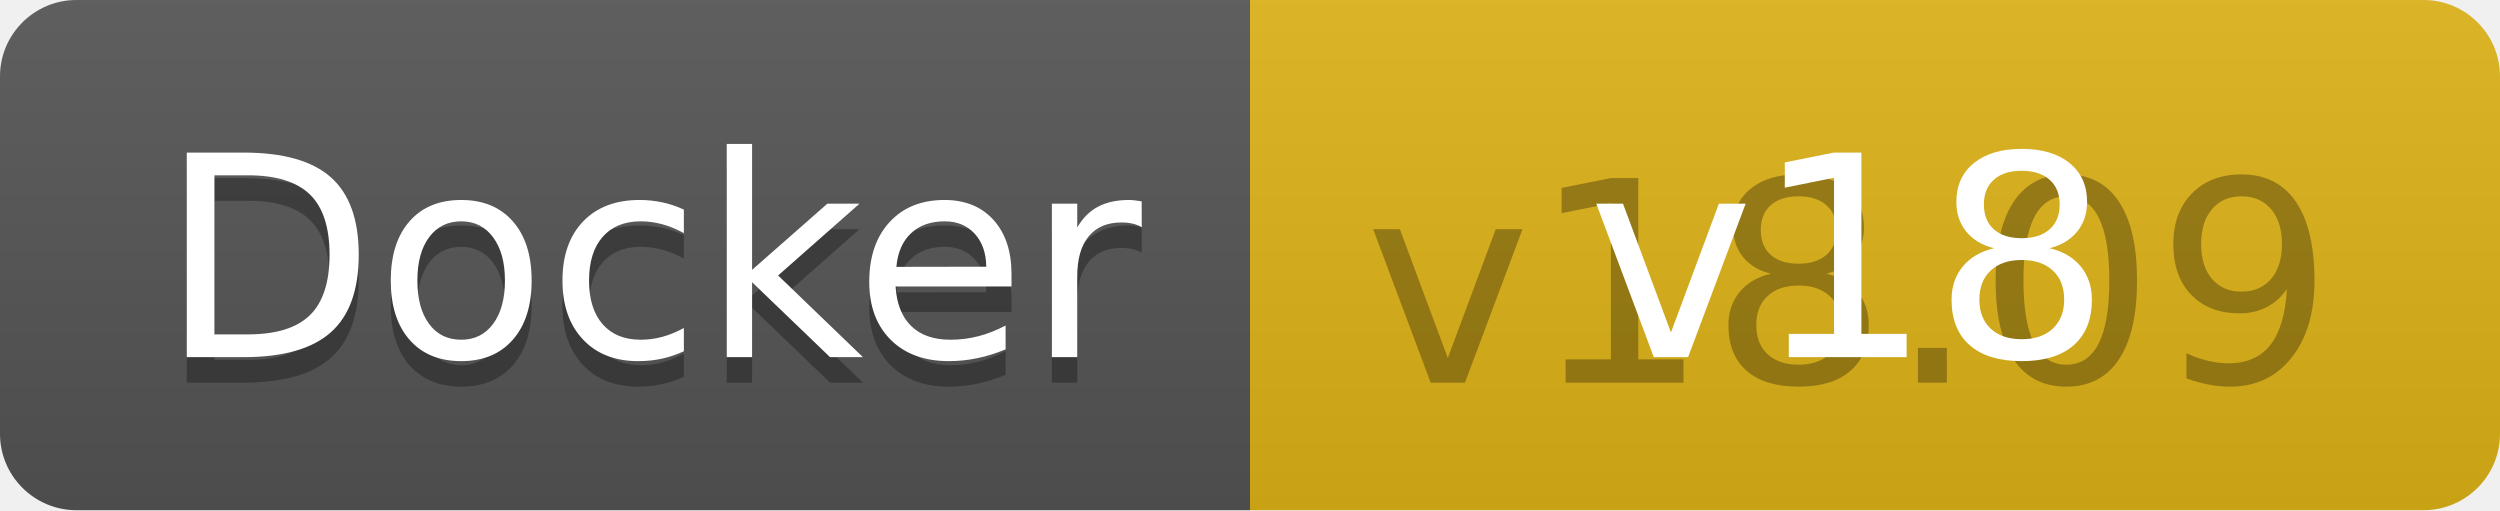
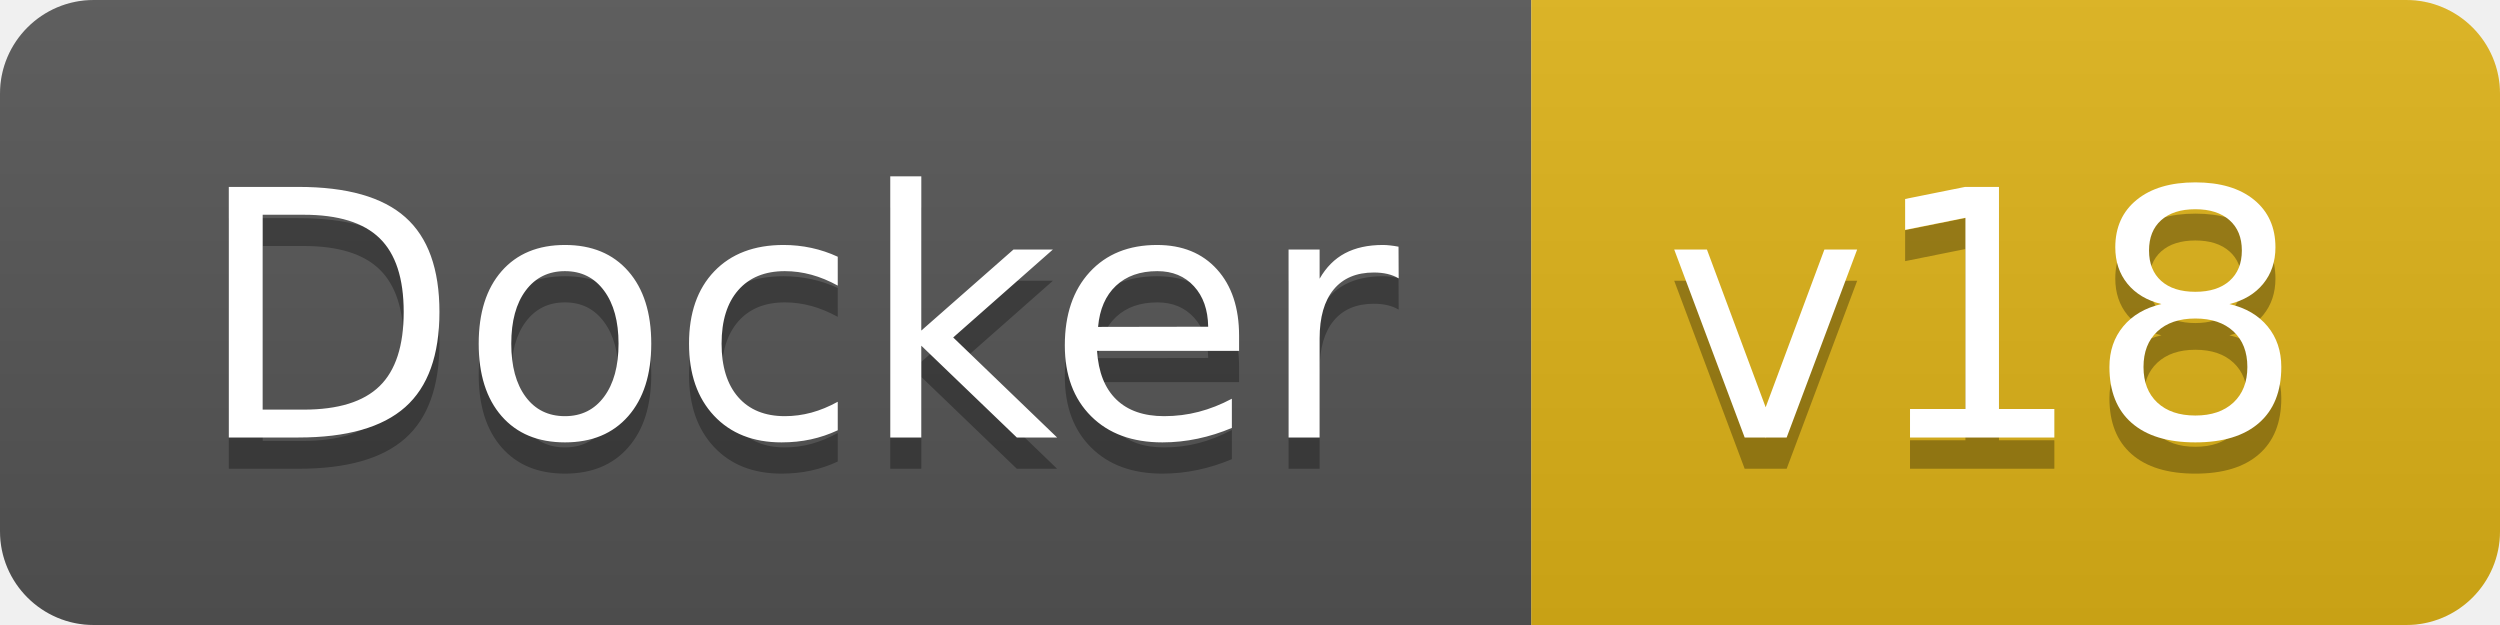
- <svg xmlns="http://www.w3.org/2000/svg" width="98" height="20">
+ <svg xmlns="http://www.w3.org/2000/svg" width="80" height="20">
  <linearGradient id="b" x2="0" y2="100%">
    <stop offset="0" stop-color="#bbb" stop-opacity=".1" />
    <stop offset="1" stop-opacity=".1" />
  </linearGradient>
  <clipPath id="a">
-     <rect width="98" height="20" rx="3" fill="#fff" />
+     <rect width="80" height="20" rx="3" fill="#fff" />
  </clipPath>
  <g clip-path="url(#a)">
    <path fill="#555" d="M0 0h49v20H0z" />
-     <path fill="#dfb317" d="M49 0h49v20H49z" />
-     <path fill="url(#b)" d="M0 0h98v20H0z" />
+     <path fill="#dfb317" d="M49 0h31v20H49z" />
+     <path fill="url(#b)" d="M0 0h80v20H0z" />
  </g>
  <g fill="#fff" text-anchor="middle" font-family="DejaVu Sans,Verdana,Geneva,sans-serif" font-size="110">
    <text x="255" y="150" fill="#010101" fill-opacity=".3" transform="scale(.1)" textLength="390">Docker</text>
    <text x="255" y="140" transform="scale(.1)" textLength="390">Docker</text>
-     <text x="725" y="150" fill="#010101" fill-opacity=".3" transform="scale(.1)" textLength="390">v18.09</text>
-     <text x="725" y="140" transform="scale(.1)" textLength="390">v18</text>
+     <text x="635" y="150" fill="#010101" fill-opacity=".3" transform="scale(.1)" textLength="210">v18</text>
+     <text x="635" y="140" transform="scale(.1)" textLength="210">v18</text>
  </g>
</svg>
